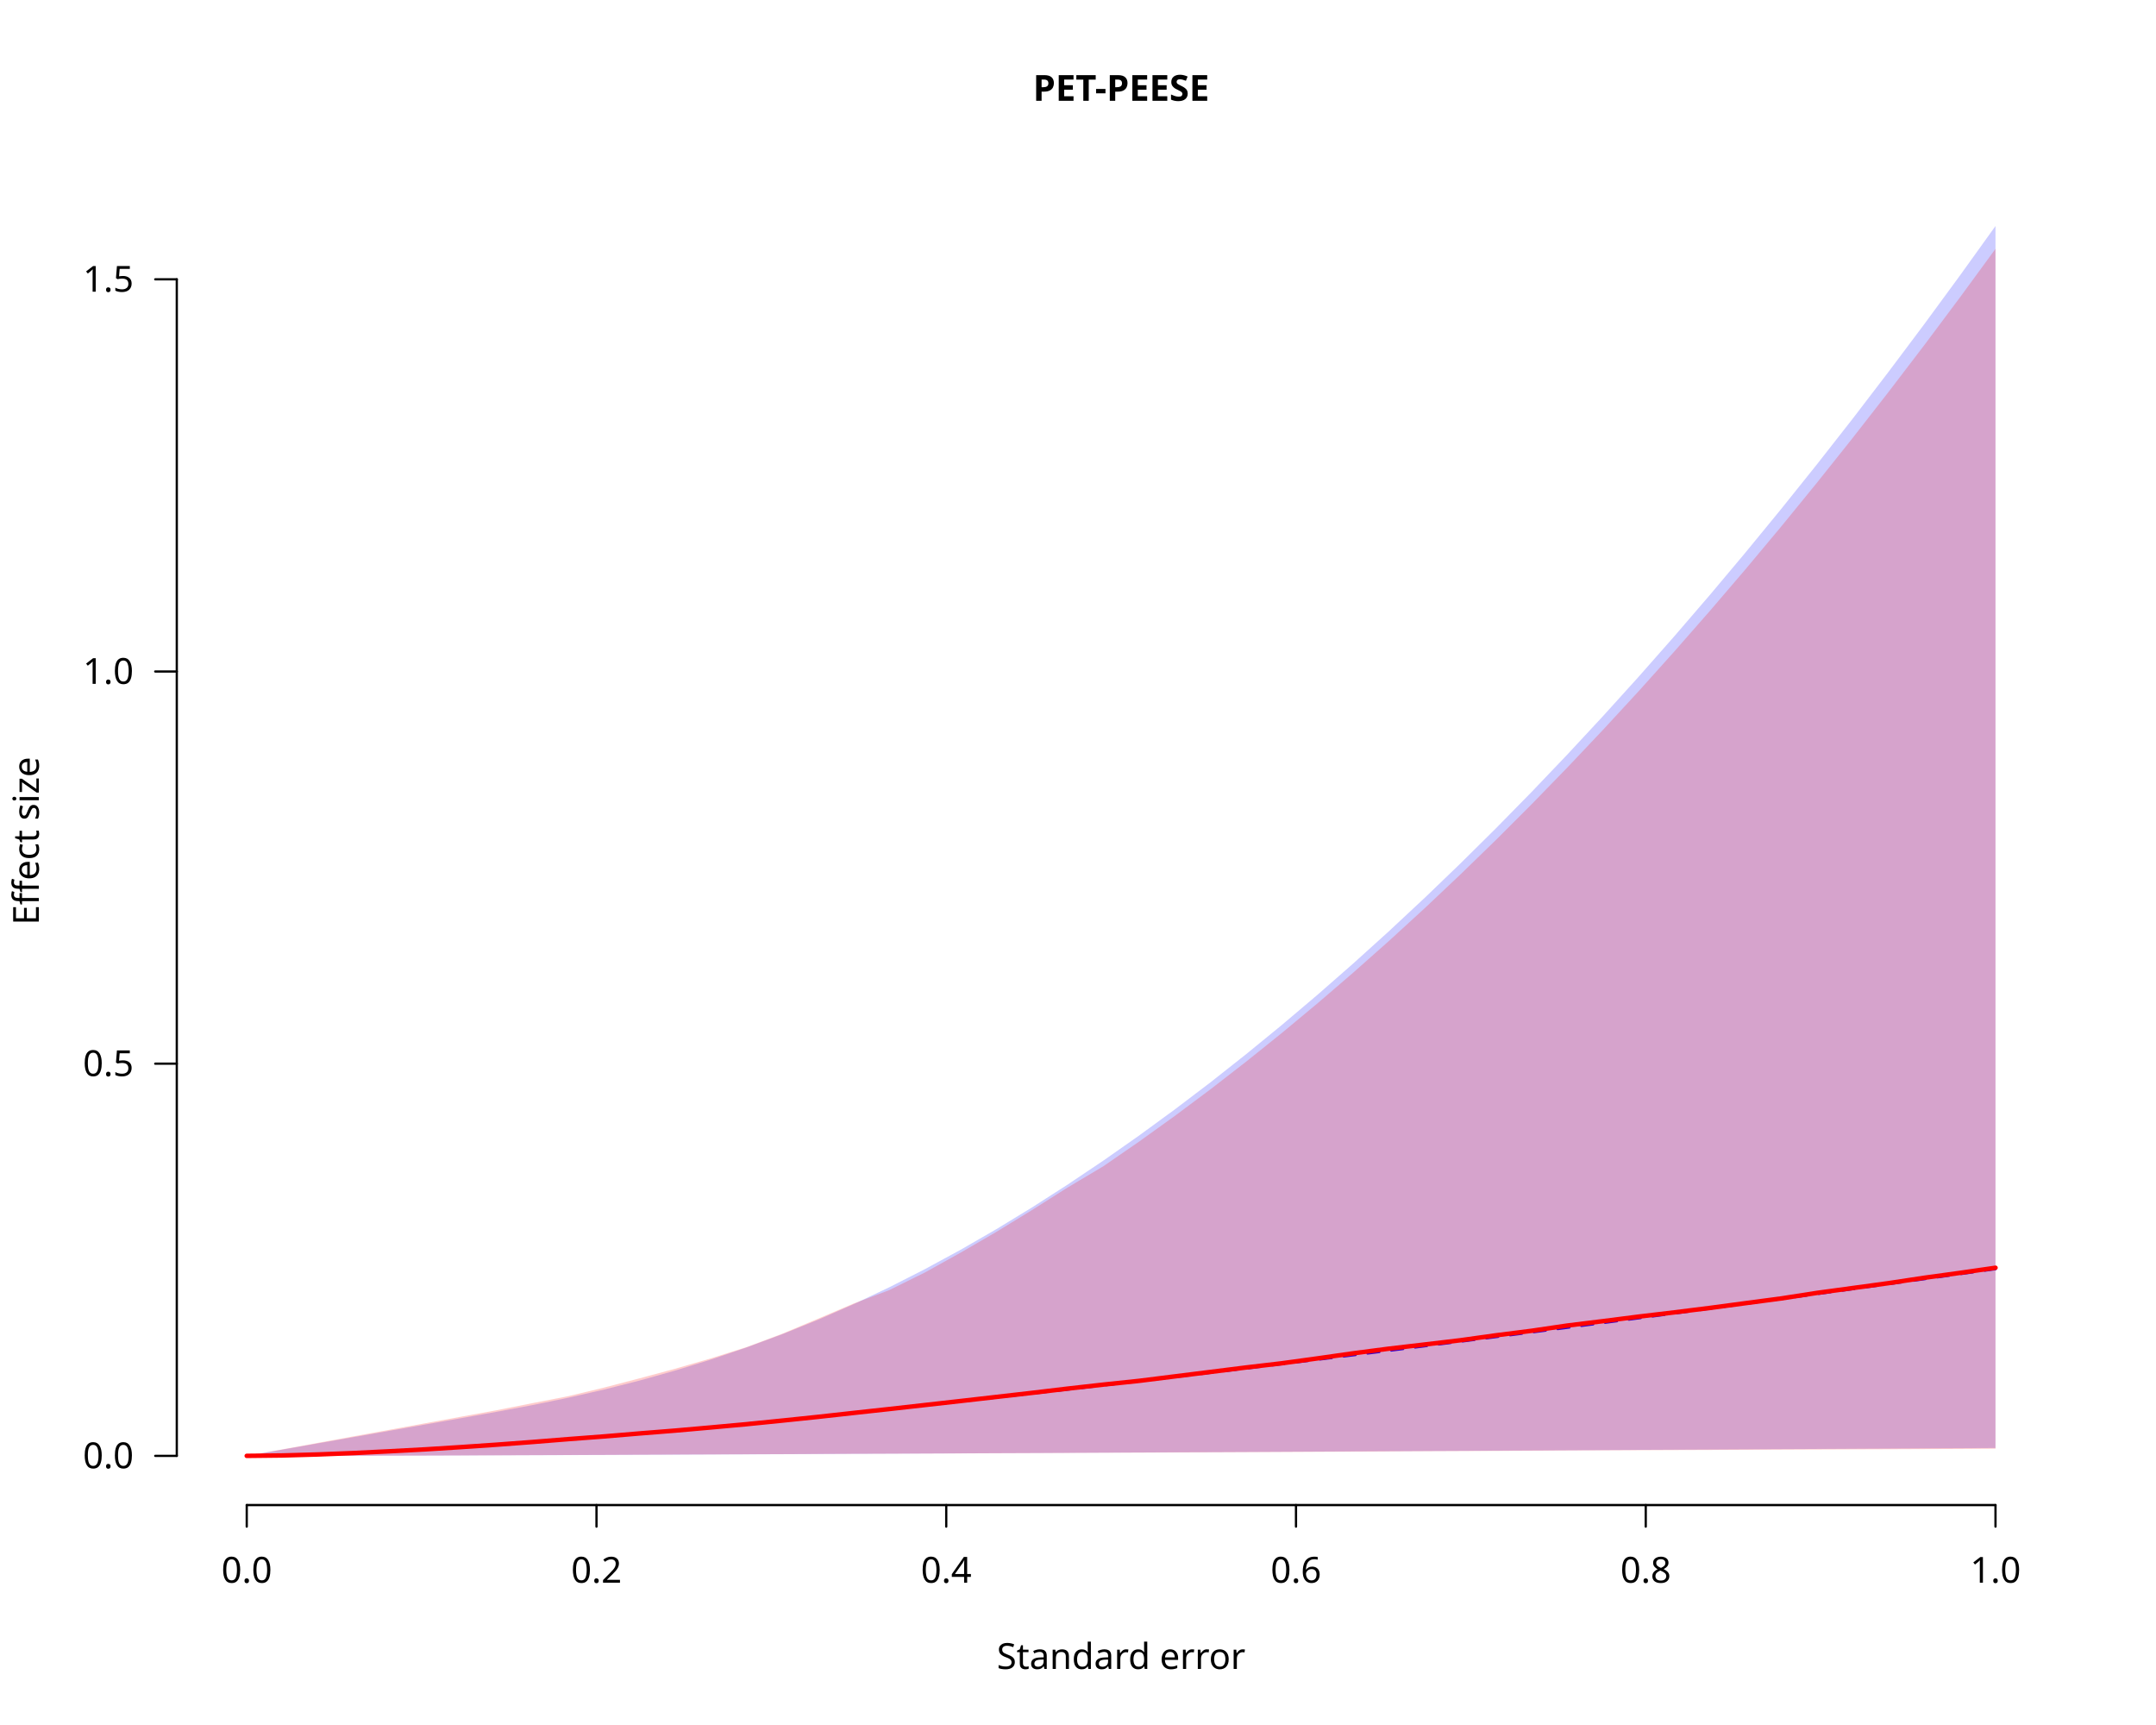
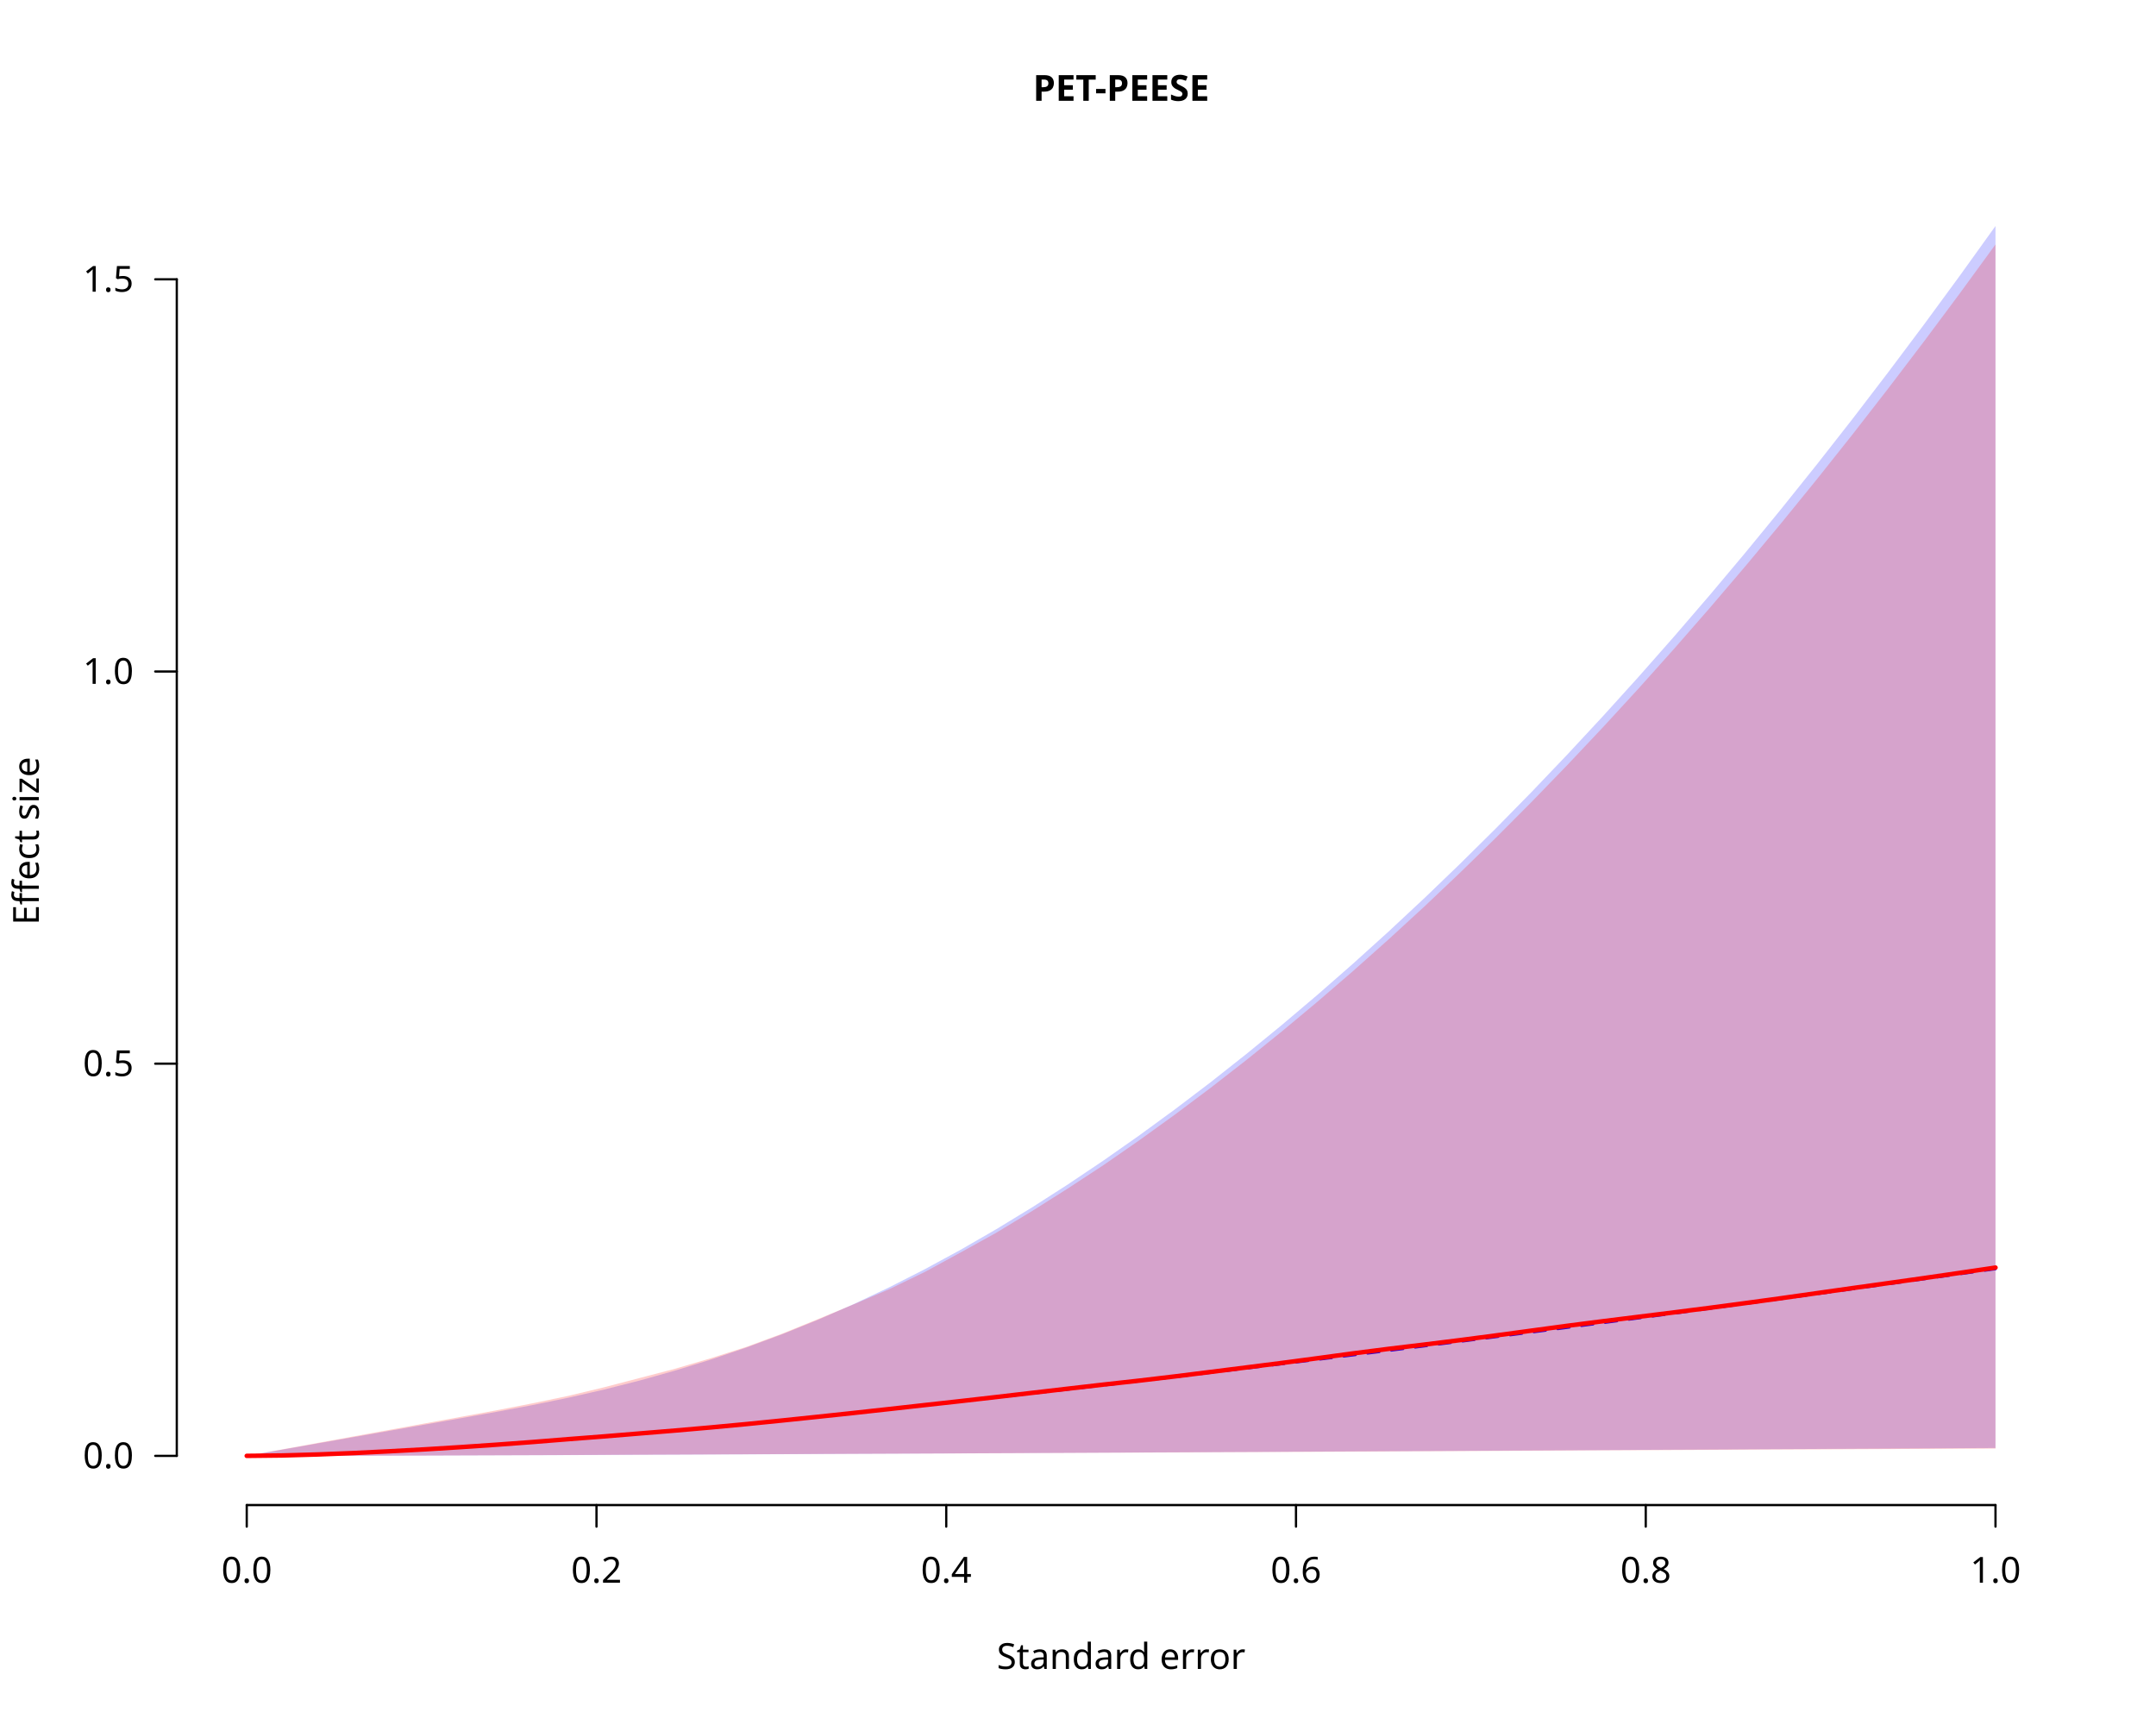
<svg xmlns="http://www.w3.org/2000/svg" class="svglite" data-engine-version="2.0" width="720.00pt" height="576.00pt" viewBox="0 0 720.00 576.00">
  <defs>
    <style type="text/css">
    .svglite line, .svglite polyline, .svglite polygon, .svglite path, .svglite rect, .svglite circle {
      fill: none;
      stroke: #000000;
      stroke-linecap: round;
      stroke-linejoin: round;
      stroke-miterlimit: 10.00;
    }
  </style>
  </defs>
  <rect width="100%" height="100%" style="stroke: none; fill: #FFFFFF;" />
  <defs>
    <clipPath id="cpMC4wMHw3MjAuMDB8MC4wMHw1NzYuMDA=">
      <rect x="0.00" y="0.00" width="720.00" height="576.00" />
    </clipPath>
  </defs>
  <g clip-path="url(#cpMC4wMHw3MjAuMDB8MC4wMHw1NzYuMDA=)">
    <line x1="82.40" y1="502.56" x2="666.40" y2="502.56" style="stroke-width: 0.75;" />
    <line x1="82.40" y1="502.56" x2="82.40" y2="509.76" style="stroke-width: 0.75;" />
    <line x1="199.20" y1="502.56" x2="199.20" y2="509.76" style="stroke-width: 0.75;" />
    <line x1="316.00" y1="502.56" x2="316.00" y2="509.76" style="stroke-width: 0.75;" />
    <line x1="432.80" y1="502.56" x2="432.80" y2="509.76" style="stroke-width: 0.75;" />
    <line x1="549.60" y1="502.56" x2="549.60" y2="509.76" style="stroke-width: 0.75;" />
    <line x1="666.40" y1="502.56" x2="666.40" y2="509.76" style="stroke-width: 0.75;" />
    <text x="82.40" y="528.48" text-anchor="middle" style="font-size: 12.00px; font-family: sans;" textLength="16.68px" lengthAdjust="spacingAndGlyphs">0.0</text>
    <text x="199.20" y="528.48" text-anchor="middle" style="font-size: 12.00px; font-family: sans;" textLength="16.68px" lengthAdjust="spacingAndGlyphs">0.2</text>
    <text x="316.00" y="528.48" text-anchor="middle" style="font-size: 12.00px; font-family: sans;" textLength="16.68px" lengthAdjust="spacingAndGlyphs">0.4</text>
    <text x="432.80" y="528.48" text-anchor="middle" style="font-size: 12.00px; font-family: sans;" textLength="16.68px" lengthAdjust="spacingAndGlyphs">0.6</text>
    <text x="549.60" y="528.48" text-anchor="middle" style="font-size: 12.00px; font-family: sans;" textLength="16.68px" lengthAdjust="spacingAndGlyphs">0.8</text>
    <text x="666.40" y="528.48" text-anchor="middle" style="font-size: 12.00px; font-family: sans;" textLength="16.68px" lengthAdjust="spacingAndGlyphs">1.0</text>
    <line x1="59.04" y1="486.13" x2="59.04" y2="93.27" style="stroke-width: 0.75;" />
    <line x1="59.04" y1="486.13" x2="51.84" y2="486.13" style="stroke-width: 0.75;" />
    <line x1="59.04" y1="355.18" x2="51.84" y2="355.18" style="stroke-width: 0.75;" />
    <line x1="59.04" y1="224.22" x2="51.84" y2="224.22" style="stroke-width: 0.75;" />
    <line x1="59.04" y1="93.27" x2="51.84" y2="93.27" style="stroke-width: 0.75;" />
    <text x="44.64" y="490.26" text-anchor="end" style="font-size: 12.00px; font-family: sans;" textLength="16.68px" lengthAdjust="spacingAndGlyphs">0.0</text>
    <text x="44.64" y="359.31" text-anchor="end" style="font-size: 12.00px; font-family: sans;" textLength="16.68px" lengthAdjust="spacingAndGlyphs">0.5</text>
    <text x="44.64" y="228.35" text-anchor="end" style="font-size: 12.00px; font-family: sans;" textLength="16.68px" lengthAdjust="spacingAndGlyphs">1.0</text>
    <text x="44.64" y="97.40" text-anchor="end" style="font-size: 12.00px; font-family: sans;" textLength="16.68px" lengthAdjust="spacingAndGlyphs">1.5</text>
    <text x="374.40" y="33.65" text-anchor="middle" style="font-size: 12.00px; font-weight: bold; font-family: sans;" textLength="67.37px" lengthAdjust="spacingAndGlyphs">PET-PEESE</text>
    <text x="374.40" y="557.28" text-anchor="middle" style="font-size: 12.00px; font-family: sans;" textLength="77.38px" lengthAdjust="spacingAndGlyphs">Standard error</text>
    <text transform="translate(12.96,280.80) rotate(-90)" text-anchor="middle" style="font-size: 12.00px; font-family: sans;" textLength="55.37px" lengthAdjust="spacingAndGlyphs">Effect size</text>
  </g>
  <defs>
    <clipPath id="cpNTkuMDR8Njg5Ljc2fDU5LjA0fDUwMi41Ng==">
      <rect x="59.04" y="59.04" width="630.72" height="443.52" />
    </clipPath>
  </defs>
  <g clip-path="url(#cpNTkuMDR8Njg5Ljc2fDU5LjA0fDUwMi41Ng==)">
    <polygon points="82.40,486.13 94.32,486.13 106.24,486.11 118.16,486.09 130.07,486.07 141.99,486.04 153.91,486.00 165.83,485.96 177.75,485.92 189.67,485.88 201.58,485.83 213.50,485.78 225.42,485.74 237.34,485.68 249.26,485.63 261.18,485.58 273.09,485.53 285.01,485.47 296.93,485.42 308.85,485.36 320.77,485.30 332.69,485.24 344.60,485.19 356.52,485.13 368.44,485.07 380.36,485.01 392.28,484.95 404.20,484.89 416.11,484.83 428.03,484.77 439.95,484.71 451.87,484.64 463.79,484.58 475.71,484.52 487.62,484.46 499.54,484.40 511.46,484.33 523.38,484.27 535.30,484.21 547.22,484.14 559.13,484.08 571.05,484.02 582.97,483.95 594.89,483.89 606.81,483.83 618.73,483.76 630.64,483.70 642.56,483.63 654.48,483.57 666.40,483.51 666.40,75.47 654.48,92.06 642.56,108.31 630.64,124.21 618.73,139.78 606.81,155.00 594.89,169.88 582.97,184.42 571.05,198.62 559.13,212.47 547.22,225.98 535.30,239.15 523.38,251.98 511.46,264.47 499.54,276.61 487.62,288.41 475.71,299.87 463.79,310.99 451.87,321.76 439.95,332.20 428.03,342.29 416.11,352.03 404.20,361.44 392.28,370.49 380.36,379.20 368.44,387.56 356.52,395.56 344.60,403.20 332.69,410.46 320.77,417.33 308.85,423.80 296.93,429.86 285.01,435.50 273.09,440.72 261.18,445.53 249.26,449.95 237.34,453.99 225.42,457.67 213.50,461.01 201.58,464.03 189.67,466.75 177.75,469.19 165.83,471.43 153.91,473.56 141.99,475.66 130.07,477.75 118.16,479.85 106.24,481.94 94.32,484.04 82.40,486.13 " style="stroke-width: 0.75; stroke: none; fill: #0000FF; fill-opacity: 0.20;" />
    <polyline points="82.40,486.13 94.32,485.99 106.24,485.66 118.16,485.19 130.07,484.62 141.99,483.95 153.91,483.21 165.83,482.40 177.75,481.53 189.67,480.61 201.58,479.64 213.50,478.62 225.42,477.57 237.34,476.48 249.26,475.35 261.18,474.20 273.09,473.01 285.01,471.80 296.93,470.56 308.85,469.29 320.77,468.00 332.69,466.69 344.60,465.36 356.52,464.01 368.44,462.64 380.36,461.25 392.28,459.84 404.20,458.42 416.11,456.98 428.03,455.52 439.95,454.05 451.87,452.56 463.79,451.06 475.71,449.55 487.62,448.02 499.54,446.48 511.46,444.93 523.38,443.37 535.30,441.79 547.22,440.21 559.13,438.61 571.05,437.00 582.97,435.38 594.89,433.76 606.81,432.12 618.73,430.47 630.64,428.81 642.56,427.15 654.48,425.47 666.40,423.79 " style="stroke-width: 0.75; stroke: #0000FF; stroke-dasharray: 4.00,4.00;" />
-     <polygon points="82.40,486.13 94.32,486.13 106.24,486.11 118.16,486.09 130.07,486.05 141.99,486.02 153.91,485.99 165.83,485.95 177.75,485.90 189.67,485.85 201.58,485.81 213.50,485.75 225.42,485.69 237.34,485.65 249.26,485.60 261.18,485.56 273.09,485.50 285.01,485.44 296.93,485.40 308.85,485.36 320.77,485.31 332.69,485.26 344.60,485.21 356.52,485.16 368.44,485.09 380.36,485.05 392.28,485.00 404.20,484.96 416.11,484.91 428.03,484.85 439.95,484.78 451.87,484.73 463.79,484.67 475.71,484.59 487.62,484.54 499.54,484.49 511.46,484.42 523.38,484.35 535.30,484.30 547.22,484.25 559.13,484.20 571.05,484.16 582.97,484.11 594.89,484.06 606.81,484.01 618.73,483.96 630.64,483.92 642.56,483.87 654.48,483.82 666.40,483.74 666.40,83.09 654.48,99.37 642.56,115.32 630.64,130.93 618.73,146.20 606.81,161.14 594.89,175.75 582.97,190.02 571.05,203.95 559.13,217.55 547.22,230.81 535.30,243.73 523.38,256.32 511.46,268.58 499.54,280.50 487.62,292.08 475.71,303.33 463.79,314.24 451.87,324.81 439.95,335.05 428.03,344.96 416.11,354.53 404.20,363.76 392.28,372.66 380.36,381.22 368.44,389.44 356.52,396.53 344.60,404.08 332.69,411.37 320.77,418.29 308.85,424.91 296.93,430.80 285.01,435.29 273.09,440.38 261.18,445.38 249.26,449.83 237.34,453.60 225.42,457.05 213.50,460.26 201.58,463.37 189.67,466.22 177.75,468.54 165.83,470.90 153.91,473.07 141.99,475.25 130.07,477.43 118.16,479.60 106.24,481.78 94.32,483.96 82.40,486.13 " style="stroke-width: 0.75; stroke: none; fill: #FF0000; fill-opacity: 0.20;" />
-     <polyline points="82.40,486.13 94.32,486.00 106.24,485.66 118.16,485.19 130.07,484.60 141.99,483.96 153.91,483.21 165.83,482.40 177.75,481.51 189.67,480.55 201.58,479.65 213.50,478.65 225.42,477.70 237.34,476.65 249.26,475.56 261.18,474.36 273.09,473.12 285.01,471.80 296.93,470.50 308.85,469.16 320.77,467.82 332.69,466.46 344.60,465.10 356.52,463.68 368.44,462.34 380.36,461.09 392.28,459.60 404.20,458.11 416.11,456.62 428.03,455.22 439.95,453.59 451.87,451.89 463.79,450.34 475.71,448.95 487.62,447.54 499.54,445.88 511.46,444.37 523.38,442.62 535.30,441.15 547.22,439.63 559.13,438.22 571.05,436.73 582.97,435.14 594.89,433.56 606.81,431.71 618.73,430.09 630.64,428.47 642.56,426.67 654.48,425.04 666.40,423.32 " style="stroke-width: 1.50; stroke: #FF0000;" />
+     <polygon points="82.40,486.13 94.32,486.13 106.24,486.11 118.16,486.09 130.07,486.06 141.99,486.02 153.91,485.98 165.83,485.94 177.75,485.90 189.67,485.85 201.58,485.80 213.50,485.75 225.42,485.70 237.34,485.65 249.26,485.60 261.18,485.55 273.09,485.50 285.01,485.45 296.93,485.40 308.85,485.36 320.77,485.31 332.69,485.26 344.60,485.20 356.52,485.15 368.44,485.09 380.36,485.04 392.28,484.99 404.20,484.94 416.11,484.89 428.03,484.84 439.95,484.78 451.87,484.72 463.79,484.67 475.71,484.61 487.62,484.55 499.54,484.49 511.46,484.42 523.38,484.36 535.30,484.30 547.22,484.25 559.13,484.19 571.05,484.13 582.97,484.08 594.89,484.02 606.81,483.97 618.73,483.91 630.64,483.86 642.56,483.81 654.48,483.75 666.40,483.70 666.40,81.62 654.48,97.96 642.56,113.96 630.64,129.63 618.73,144.96 606.81,159.96 594.89,174.62 582.97,188.94 571.05,202.92 559.13,216.57 547.22,229.88 535.30,242.85 523.38,255.49 511.46,267.79 499.54,279.75 487.62,291.37 475.71,302.66 463.79,313.61 451.87,324.23 439.95,334.50 428.03,344.44 416.11,354.05 404.20,363.31 392.28,372.24 380.36,380.83 368.44,389.09 356.52,396.90 344.60,404.42 332.69,411.63 320.77,418.23 308.85,424.72 296.93,430.49 285.01,435.56 273.09,440.50 261.18,445.34 249.26,449.74 237.34,453.54 225.42,457.05 213.50,460.16 201.58,463.27 189.67,466.12 177.75,468.60 165.83,470.92 153.91,473.11 141.99,475.28 130.07,477.45 118.16,479.62 106.24,481.79 94.32,483.96 82.40,486.13 " style="stroke-width: 0.75; stroke: none; fill: #FF0000; fill-opacity: 0.20;" />
+     <polyline points="82.40,486.13 94.32,486.00 106.24,485.66 118.16,485.19 130.07,484.60 141.99,483.95 153.91,483.21 165.83,482.40 177.75,481.52 189.67,480.56 201.58,479.64 213.50,478.66 225.42,477.68 237.34,476.64 249.26,475.52 261.18,474.32 273.09,473.08 285.01,471.81 296.93,470.50 308.85,469.17 320.77,467.85 332.69,466.49 344.60,465.10 356.52,463.71 368.44,462.34 380.36,461.02 392.28,459.61 404.20,458.12 416.11,456.62 428.03,455.11 439.95,453.53 451.87,451.91 463.79,450.39 475.71,448.96 487.62,447.48 499.54,445.92 511.46,444.31 523.38,442.70 535.30,441.17 547.22,439.69 559.13,438.21 571.05,436.69 582.97,435.11 594.89,433.48 606.81,431.79 618.73,430.10 630.64,428.44 642.56,426.76 654.48,425.03 666.40,423.26 " style="stroke-width: 1.50; stroke: #FF0000;" />
  </g>
</svg>
